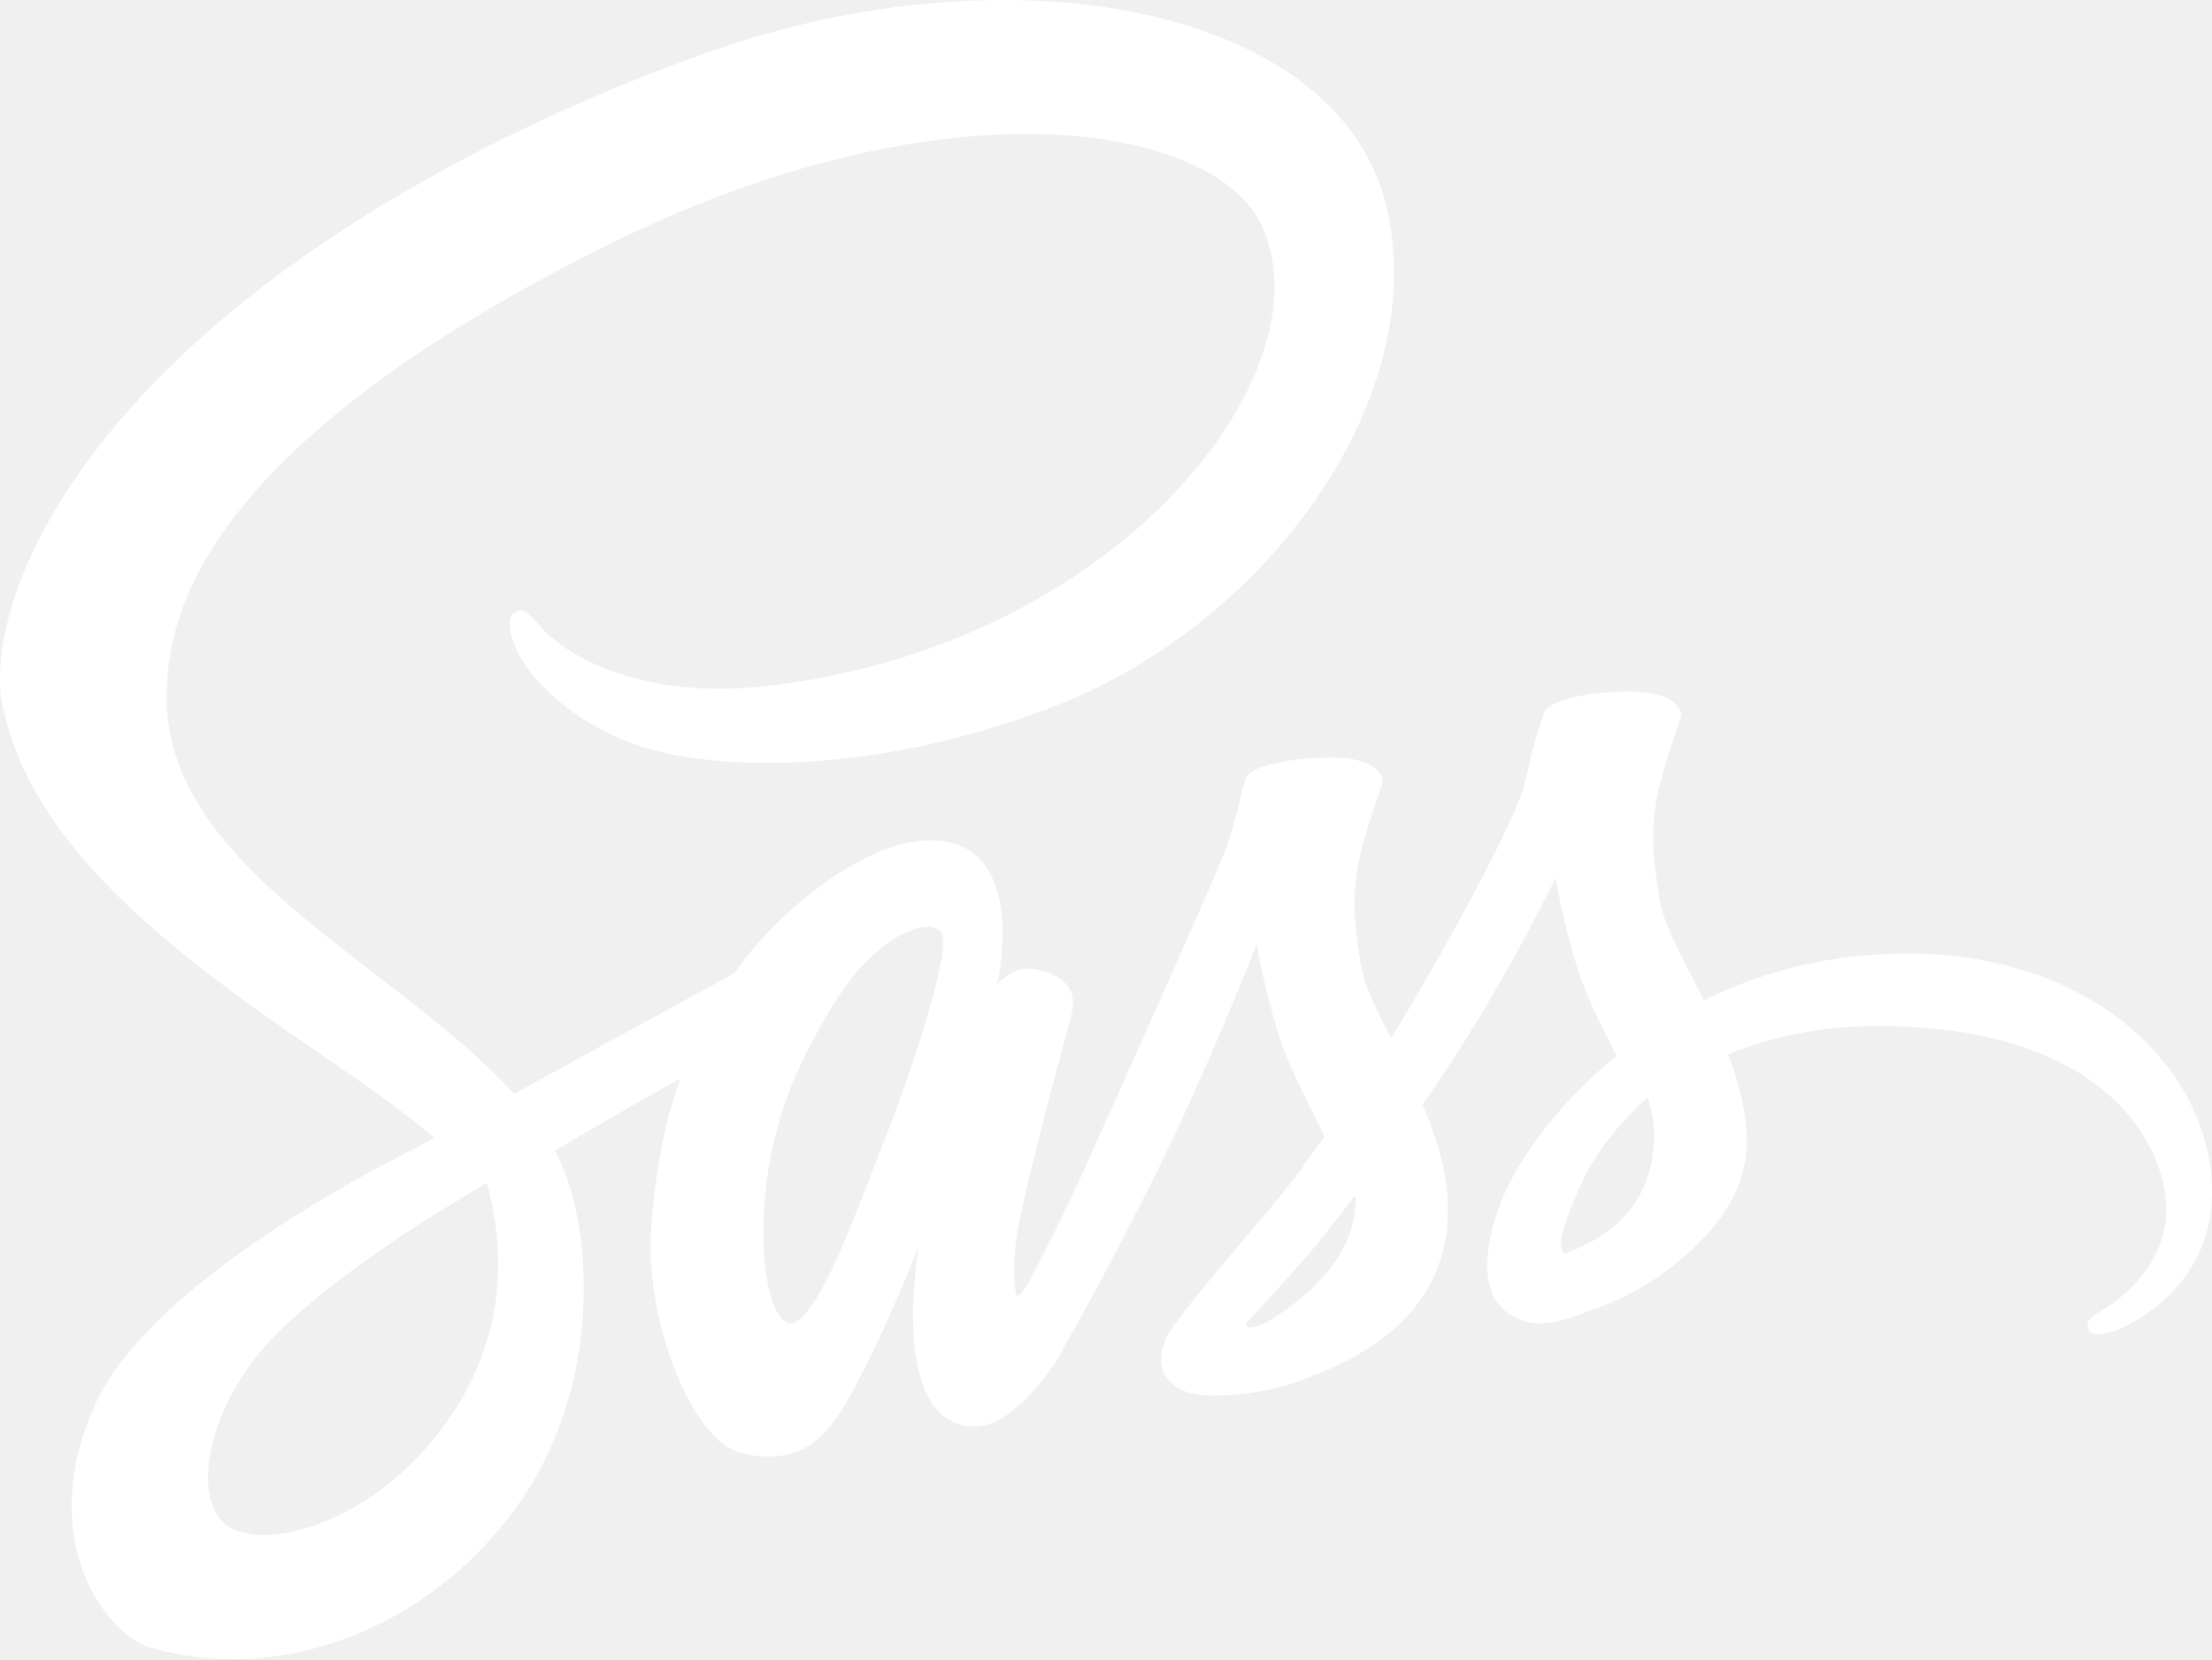
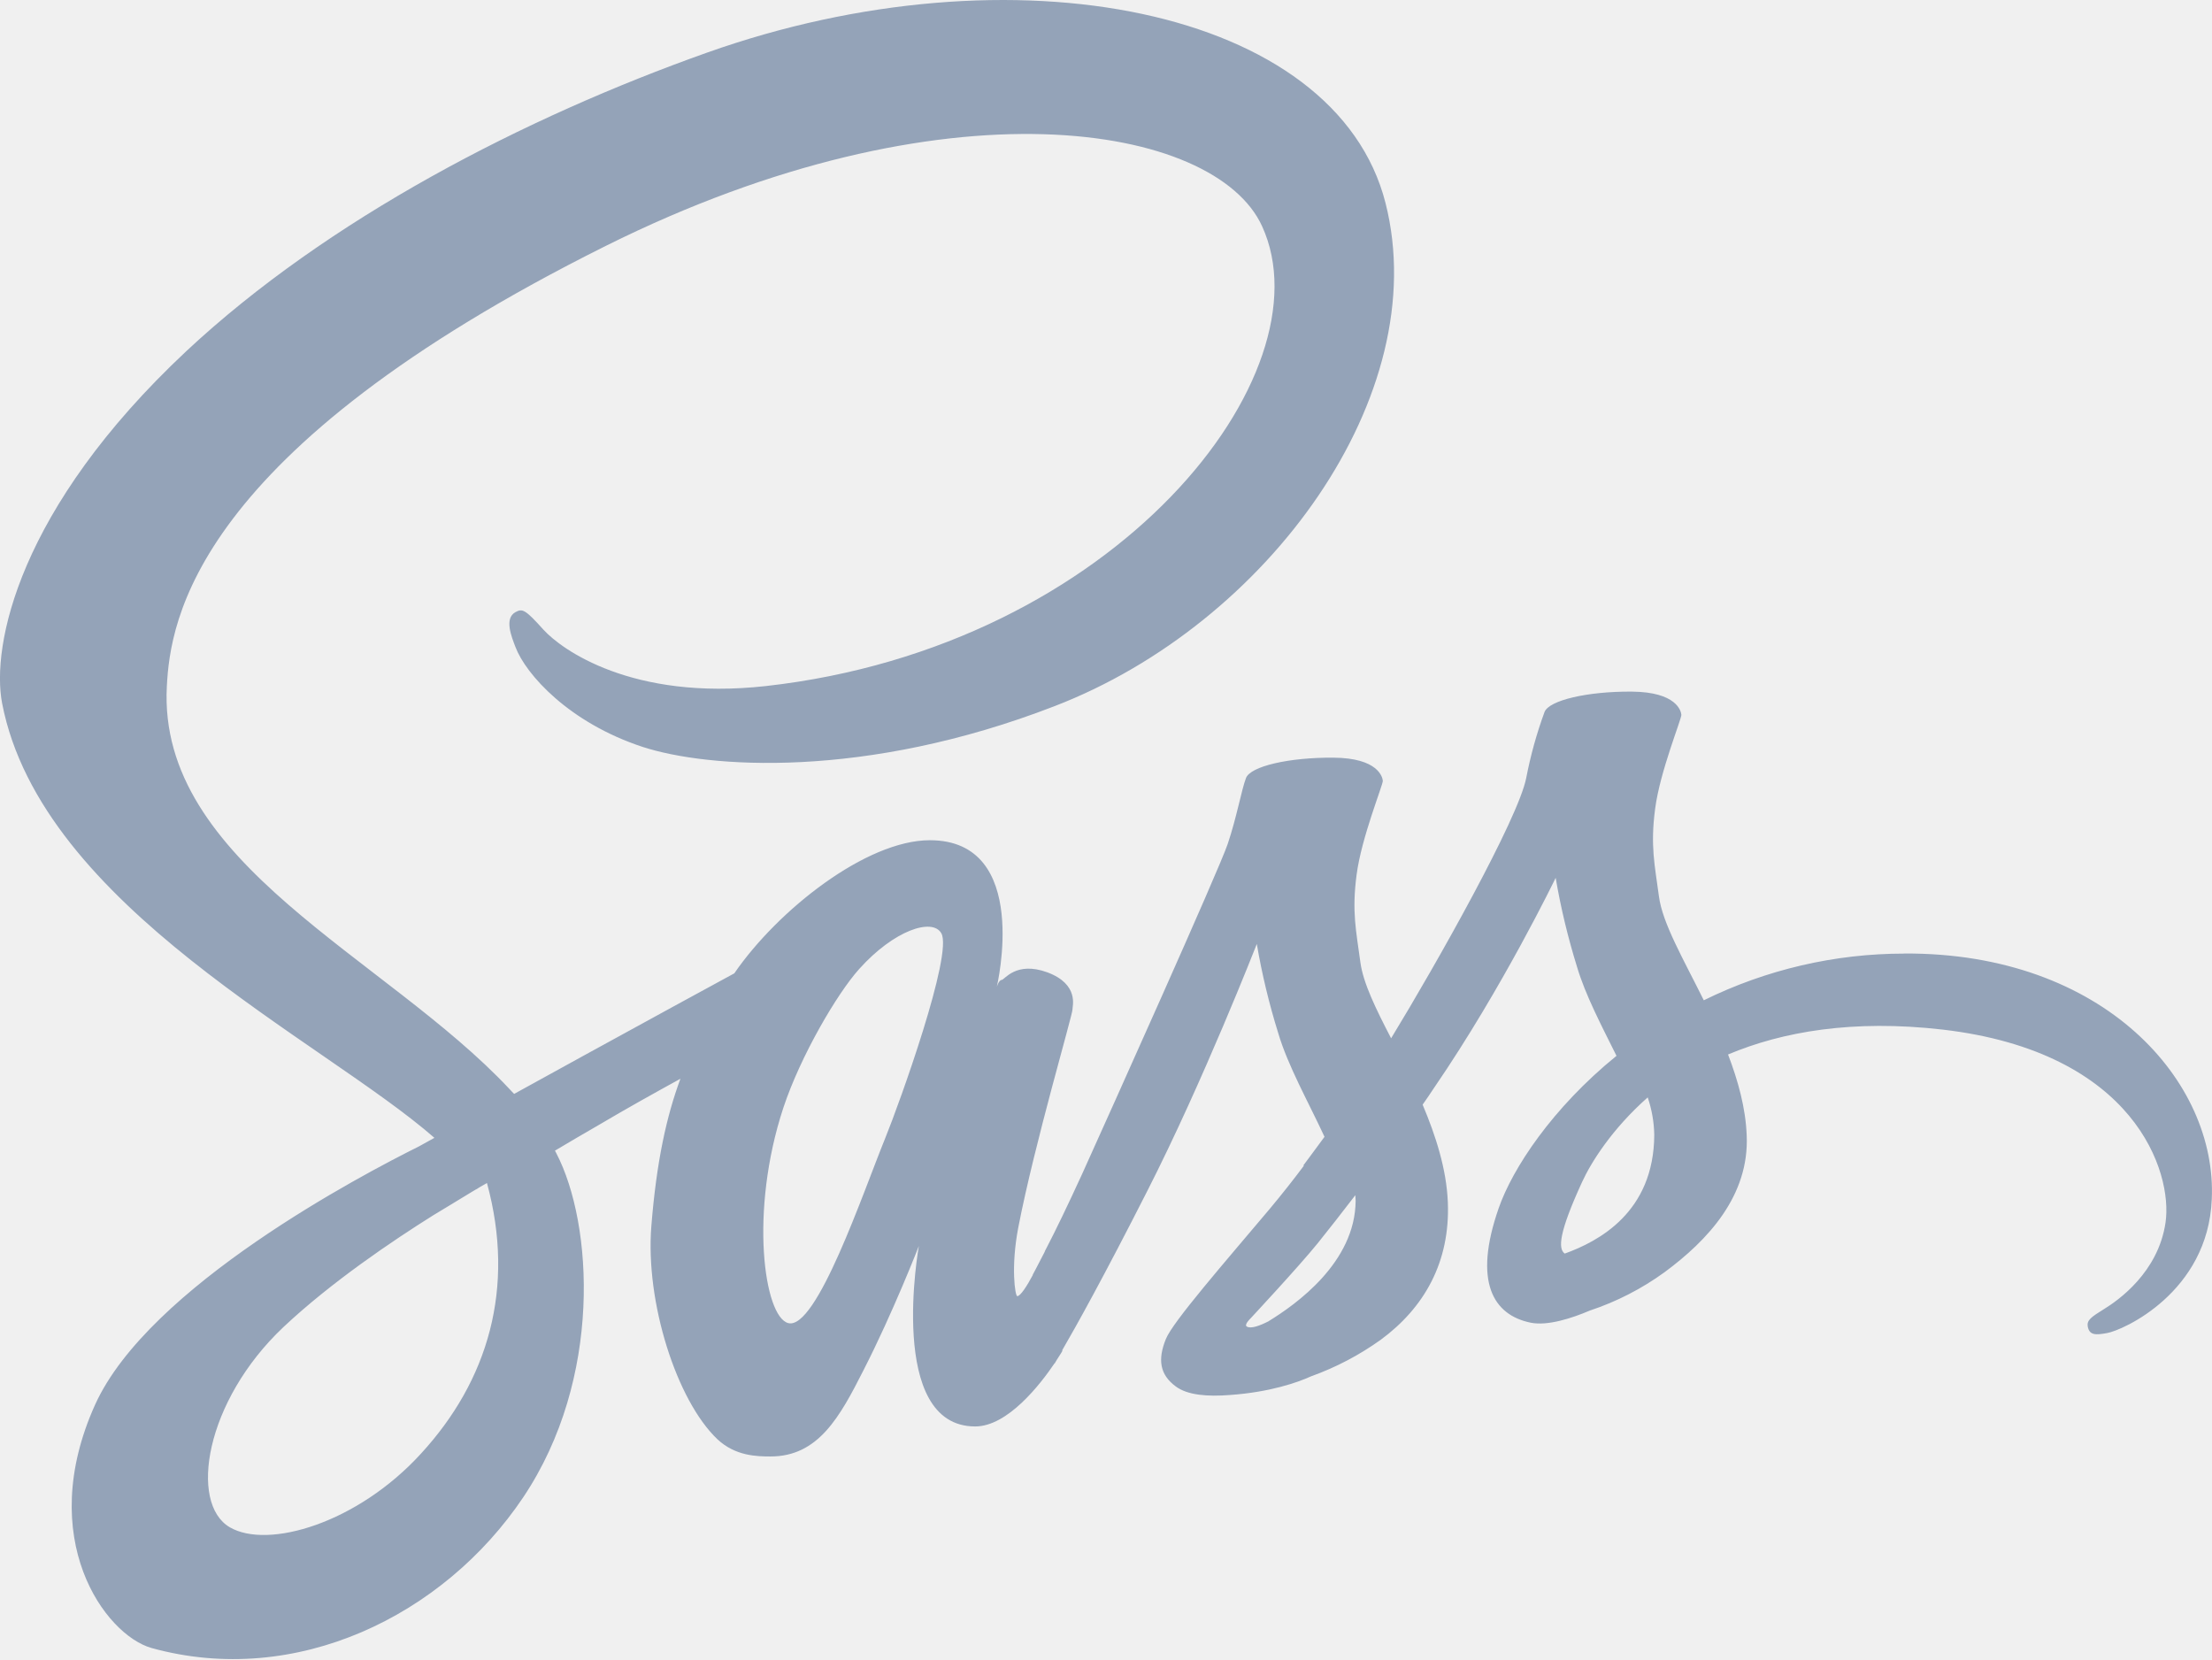
- <svg xmlns="http://www.w3.org/2000/svg" width="28" height="21" viewBox="0 0 28 21" fill="#FFFFFF">
-   <path fill="#FFFFFF" d="M13.206 15.876C13.192 15.902 13.179 15.924 13.206 15.876ZM24.105 12.07C23.225 12.07 22.357 12.272 21.567 12.661C21.309 12.14 21.043 11.685 20.999 11.344C20.946 10.946 20.889 10.71 20.951 10.237C21.012 9.765 21.288 9.096 21.283 9.047C21.279 8.999 21.222 8.759 20.657 8.754C20.093 8.75 19.608 8.864 19.551 9.012C19.451 9.284 19.374 9.564 19.319 9.848C19.219 10.36 18.191 12.188 17.609 13.142C17.416 12.77 17.255 12.442 17.22 12.18C17.167 11.782 17.11 11.545 17.172 11.073C17.233 10.601 17.508 9.931 17.504 9.883C17.5 9.835 17.443 9.594 16.879 9.59C16.315 9.586 15.829 9.699 15.772 9.848C15.715 9.997 15.654 10.347 15.54 10.684C15.426 11.02 14.057 14.065 13.699 14.857C13.515 15.259 13.358 15.583 13.244 15.802C13.226 15.837 13.213 15.859 13.205 15.876C13.218 15.854 13.226 15.832 13.226 15.841C13.13 16.029 13.073 16.134 13.073 16.134V16.139C12.999 16.279 12.916 16.406 12.877 16.406C12.85 16.406 12.793 16.038 12.89 15.535C13.095 14.476 13.581 12.832 13.576 12.775C13.572 12.744 13.668 12.46 13.257 12.307C12.859 12.162 12.715 12.403 12.68 12.403C12.645 12.403 12.618 12.49 12.618 12.49C12.618 12.49 13.06 10.635 11.77 10.635C10.965 10.635 9.845 11.519 9.295 12.32C8.949 12.508 8.201 12.915 7.413 13.348C7.111 13.514 6.801 13.685 6.508 13.846C6.486 13.825 6.468 13.803 6.446 13.781C4.881 12.11 1.99 10.928 2.112 8.684C2.156 7.866 2.44 5.718 7.671 3.111C11.959 0.976 15.387 1.562 15.977 2.866C16.826 4.725 14.144 8.186 9.692 8.684C7.995 8.872 7.103 8.216 6.88 7.971C6.648 7.713 6.613 7.7 6.525 7.748C6.381 7.827 6.473 8.054 6.525 8.19C6.656 8.536 7.203 9.148 8.135 9.454C8.953 9.721 10.943 9.87 13.349 8.938C16.052 7.897 18.155 4.997 17.538 2.569C16.91 0.101 12.819 -0.708 8.95 0.666C6.645 1.484 4.152 2.77 2.358 4.445C0.228 6.44 -0.113 8.177 0.027 8.903C0.526 11.48 4.077 13.16 5.499 14.402C5.429 14.441 5.363 14.476 5.302 14.511C4.589 14.866 1.882 16.283 1.204 17.779C0.438 19.477 1.331 20.693 1.917 20.859C3.745 21.366 5.617 20.452 6.623 18.952C7.629 17.451 7.507 15.491 7.043 14.599C7.038 14.586 7.03 14.577 7.025 14.564C7.209 14.454 7.397 14.345 7.585 14.236C7.948 14.021 8.302 13.825 8.613 13.654C8.438 14.126 8.311 14.695 8.245 15.518C8.167 16.48 8.565 17.727 9.081 18.217C9.309 18.431 9.584 18.435 9.754 18.435C10.358 18.435 10.63 17.937 10.931 17.342C11.303 16.616 11.631 15.771 11.631 15.771C11.631 15.771 11.22 18.055 12.344 18.055C12.755 18.055 13.166 17.526 13.35 17.254V17.259C13.35 17.259 13.359 17.241 13.381 17.206C13.425 17.14 13.447 17.101 13.447 17.101V17.088C13.613 16.804 13.976 16.152 14.522 15.076C15.231 13.685 15.909 11.948 15.909 11.948C15.974 12.33 16.065 12.707 16.18 13.076C16.303 13.492 16.561 13.947 16.766 14.389C16.6 14.616 16.5 14.748 16.5 14.748C16.5 14.751 16.501 14.754 16.504 14.756C16.373 14.931 16.224 15.12 16.071 15.303C15.511 15.968 14.846 16.729 14.758 16.948C14.653 17.206 14.68 17.399 14.881 17.547C15.03 17.661 15.292 17.679 15.567 17.657C16.07 17.622 16.425 17.499 16.595 17.421C16.91 17.308 17.207 17.152 17.479 16.957C18.026 16.554 18.358 15.977 18.327 15.216C18.31 14.796 18.174 14.376 18.008 13.982C18.056 13.912 18.109 13.838 18.157 13.763C19.023 12.499 19.692 11.111 19.692 11.111C19.757 11.493 19.848 11.87 19.963 12.24C20.068 12.594 20.273 12.984 20.462 13.364C19.648 14.025 19.145 14.79 18.97 15.294C18.646 16.225 18.9 16.645 19.377 16.742C19.591 16.785 19.898 16.685 20.125 16.588C20.463 16.476 20.782 16.312 21.07 16.103C21.616 15.7 22.145 15.136 22.11 14.37C22.097 14.025 22.001 13.679 21.874 13.347C22.561 13.058 23.453 12.901 24.591 13.032C27.027 13.316 27.504 14.839 27.412 15.473C27.32 16.107 26.808 16.462 26.637 16.567C26.467 16.672 26.414 16.711 26.427 16.79C26.449 16.903 26.528 16.899 26.672 16.873C26.874 16.838 27.949 16.357 27.997 15.18C28.067 13.692 26.637 12.056 24.104 12.069L24.105 12.07ZM5.328 18.4C4.524 19.28 3.395 19.612 2.91 19.332C2.389 19.029 2.595 17.735 3.587 16.798C4.191 16.23 4.969 15.705 5.486 15.381C5.604 15.311 5.774 15.206 5.984 15.079C6.019 15.057 6.037 15.049 6.037 15.049C6.076 15.022 6.12 15.001 6.164 14.974C6.527 16.304 6.177 17.477 5.328 18.4V18.4ZM11.207 14.402C10.927 15.089 10.336 16.839 9.978 16.747C9.671 16.668 9.483 15.334 9.916 14.021C10.135 13.361 10.599 12.573 10.874 12.267C11.316 11.773 11.802 11.615 11.915 11.812C12.068 12.07 11.382 13.973 11.207 14.402ZM16.063 16.721C15.945 16.782 15.835 16.821 15.783 16.791C15.743 16.769 15.831 16.686 15.831 16.686C15.831 16.686 16.439 16.034 16.68 15.736C16.82 15.561 16.982 15.356 17.156 15.128C17.156 15.15 17.16 15.172 17.16 15.198C17.155 15.981 16.403 16.511 16.061 16.721H16.063ZM19.807 15.867C19.72 15.806 19.733 15.601 20.026 14.962C20.14 14.713 20.402 14.293 20.857 13.89C20.909 14.043 20.937 14.202 20.94 14.363C20.936 15.347 20.231 15.714 19.807 15.867H19.807Z" />
+ <svg xmlns="http://www.w3.org/2000/svg" width="28" height="21" viewBox="0 0 28 21" fill="#94a3b8">
+   <path fill="#94a3b8" d="M13.206 15.876C13.192 15.902 13.179 15.924 13.206 15.876ZM24.105 12.07C23.225 12.07 22.357 12.272 21.567 12.661C21.309 12.14 21.043 11.685 20.999 11.344C20.946 10.946 20.889 10.71 20.951 10.237C21.012 9.765 21.288 9.096 21.283 9.047C21.279 8.999 21.222 8.759 20.657 8.754C20.093 8.75 19.608 8.864 19.551 9.012C19.451 9.284 19.374 9.564 19.319 9.848C19.219 10.36 18.191 12.188 17.609 13.142C17.416 12.77 17.255 12.442 17.22 12.18C17.167 11.782 17.11 11.545 17.172 11.073C17.233 10.601 17.508 9.931 17.504 9.883C17.5 9.835 17.443 9.594 16.879 9.59C16.315 9.586 15.829 9.699 15.772 9.848C15.715 9.997 15.654 10.347 15.54 10.684C15.426 11.02 14.057 14.065 13.699 14.857C13.515 15.259 13.358 15.583 13.244 15.802C13.226 15.837 13.213 15.859 13.205 15.876C13.218 15.854 13.226 15.832 13.226 15.841C13.13 16.029 13.073 16.134 13.073 16.134V16.139C12.999 16.279 12.916 16.406 12.877 16.406C12.85 16.406 12.793 16.038 12.89 15.535C13.095 14.476 13.581 12.832 13.576 12.775C13.572 12.744 13.668 12.46 13.257 12.307C12.859 12.162 12.715 12.403 12.68 12.403C12.645 12.403 12.618 12.49 12.618 12.49C12.618 12.49 13.06 10.635 11.77 10.635C10.965 10.635 9.845 11.519 9.295 12.32C8.949 12.508 8.201 12.915 7.413 13.348C7.111 13.514 6.801 13.685 6.508 13.846C6.486 13.825 6.468 13.803 6.446 13.781C4.881 12.11 1.99 10.928 2.112 8.684C2.156 7.866 2.44 5.718 7.671 3.111C11.959 0.976 15.387 1.562 15.977 2.866C16.826 4.725 14.144 8.186 9.692 8.684C7.995 8.872 7.103 8.216 6.88 7.971C6.648 7.713 6.613 7.7 6.525 7.748C6.381 7.827 6.473 8.054 6.525 8.19C6.656 8.536 7.203 9.148 8.135 9.454C8.953 9.721 10.943 9.87 13.349 8.938C16.052 7.897 18.155 4.997 17.538 2.569C16.91 0.101 12.819 -0.708 8.95 0.666C6.645 1.484 4.152 2.77 2.358 4.445C0.228 6.44 -0.113 8.177 0.027 8.903C0.526 11.48 4.077 13.16 5.499 14.402C5.429 14.441 5.363 14.476 5.302 14.511C4.589 14.866 1.882 16.283 1.204 17.779C0.438 19.477 1.331 20.693 1.917 20.859C3.745 21.366 5.617 20.452 6.623 18.952C7.629 17.451 7.507 15.491 7.043 14.599C7.038 14.586 7.03 14.577 7.025 14.564C7.209 14.454 7.397 14.345 7.585 14.236C7.948 14.021 8.302 13.825 8.613 13.654C8.438 14.126 8.311 14.695 8.245 15.518C8.167 16.48 8.565 17.727 9.081 18.217C9.309 18.431 9.584 18.435 9.754 18.435C10.358 18.435 10.63 17.937 10.931 17.342C11.303 16.616 11.631 15.771 11.631 15.771C11.631 15.771 11.22 18.055 12.344 18.055C12.755 18.055 13.166 17.526 13.35 17.254V17.259C13.35 17.259 13.359 17.241 13.381 17.206C13.425 17.14 13.447 17.101 13.447 17.101V17.088C13.613 16.804 13.976 16.152 14.522 15.076C15.231 13.685 15.909 11.948 15.909 11.948C15.974 12.33 16.065 12.707 16.18 13.076C16.303 13.492 16.561 13.947 16.766 14.389C16.6 14.616 16.5 14.748 16.5 14.748C16.5 14.751 16.501 14.754 16.504 14.756C16.373 14.931 16.224 15.12 16.071 15.303C15.511 15.968 14.846 16.729 14.758 16.948C14.653 17.206 14.68 17.399 14.881 17.547C15.03 17.661 15.292 17.679 15.567 17.657C16.07 17.622 16.425 17.499 16.595 17.421C16.91 17.308 17.207 17.152 17.479 16.957C18.026 16.554 18.358 15.977 18.327 15.216C18.31 14.796 18.174 14.376 18.008 13.982C18.056 13.912 18.109 13.838 18.157 13.763C19.023 12.499 19.692 11.111 19.692 11.111C19.757 11.493 19.848 11.87 19.963 12.24C20.068 12.594 20.273 12.984 20.462 13.364C19.648 14.025 19.145 14.79 18.97 15.294C18.646 16.225 18.9 16.645 19.377 16.742C19.591 16.785 19.898 16.685 20.125 16.588C20.463 16.476 20.782 16.312 21.07 16.103C21.616 15.7 22.145 15.136 22.11 14.37C22.097 14.025 22.001 13.679 21.874 13.347C22.561 13.058 23.453 12.901 24.591 13.032C27.027 13.316 27.504 14.839 27.412 15.473C27.32 16.107 26.808 16.462 26.637 16.567C26.467 16.672 26.414 16.711 26.427 16.79C26.449 16.903 26.528 16.899 26.672 16.873C26.874 16.838 27.949 16.357 27.997 15.18C28.067 13.692 26.637 12.056 24.104 12.069L24.105 12.07ZM5.328 18.4C4.524 19.28 3.395 19.612 2.91 19.332C2.389 19.029 2.595 17.735 3.587 16.798C4.191 16.23 4.969 15.705 5.486 15.381C5.604 15.311 5.774 15.206 5.984 15.079C6.019 15.057 6.037 15.049 6.037 15.049C6.076 15.022 6.12 15.001 6.164 14.974C6.527 16.304 6.177 17.477 5.328 18.4V18.4ZM11.207 14.402C10.927 15.089 10.336 16.839 9.978 16.747C9.671 16.668 9.483 15.334 9.916 14.021C10.135 13.361 10.599 12.573 10.874 12.267C11.316 11.773 11.802 11.615 11.915 11.812C12.068 12.07 11.382 13.973 11.207 14.402ZM16.063 16.721C15.945 16.782 15.835 16.821 15.783 16.791C15.743 16.769 15.831 16.686 15.831 16.686C15.831 16.686 16.439 16.034 16.68 15.736C16.82 15.561 16.982 15.356 17.156 15.128C17.156 15.15 17.16 15.172 17.16 15.198C17.155 15.981 16.403 16.511 16.061 16.721H16.063ZM19.807 15.867C19.72 15.806 19.733 15.601 20.026 14.962C20.14 14.713 20.402 14.293 20.857 13.89C20.909 14.043 20.937 14.202 20.94 14.363C20.936 15.347 20.231 15.714 19.807 15.867H19.807Z" />
</svg>
